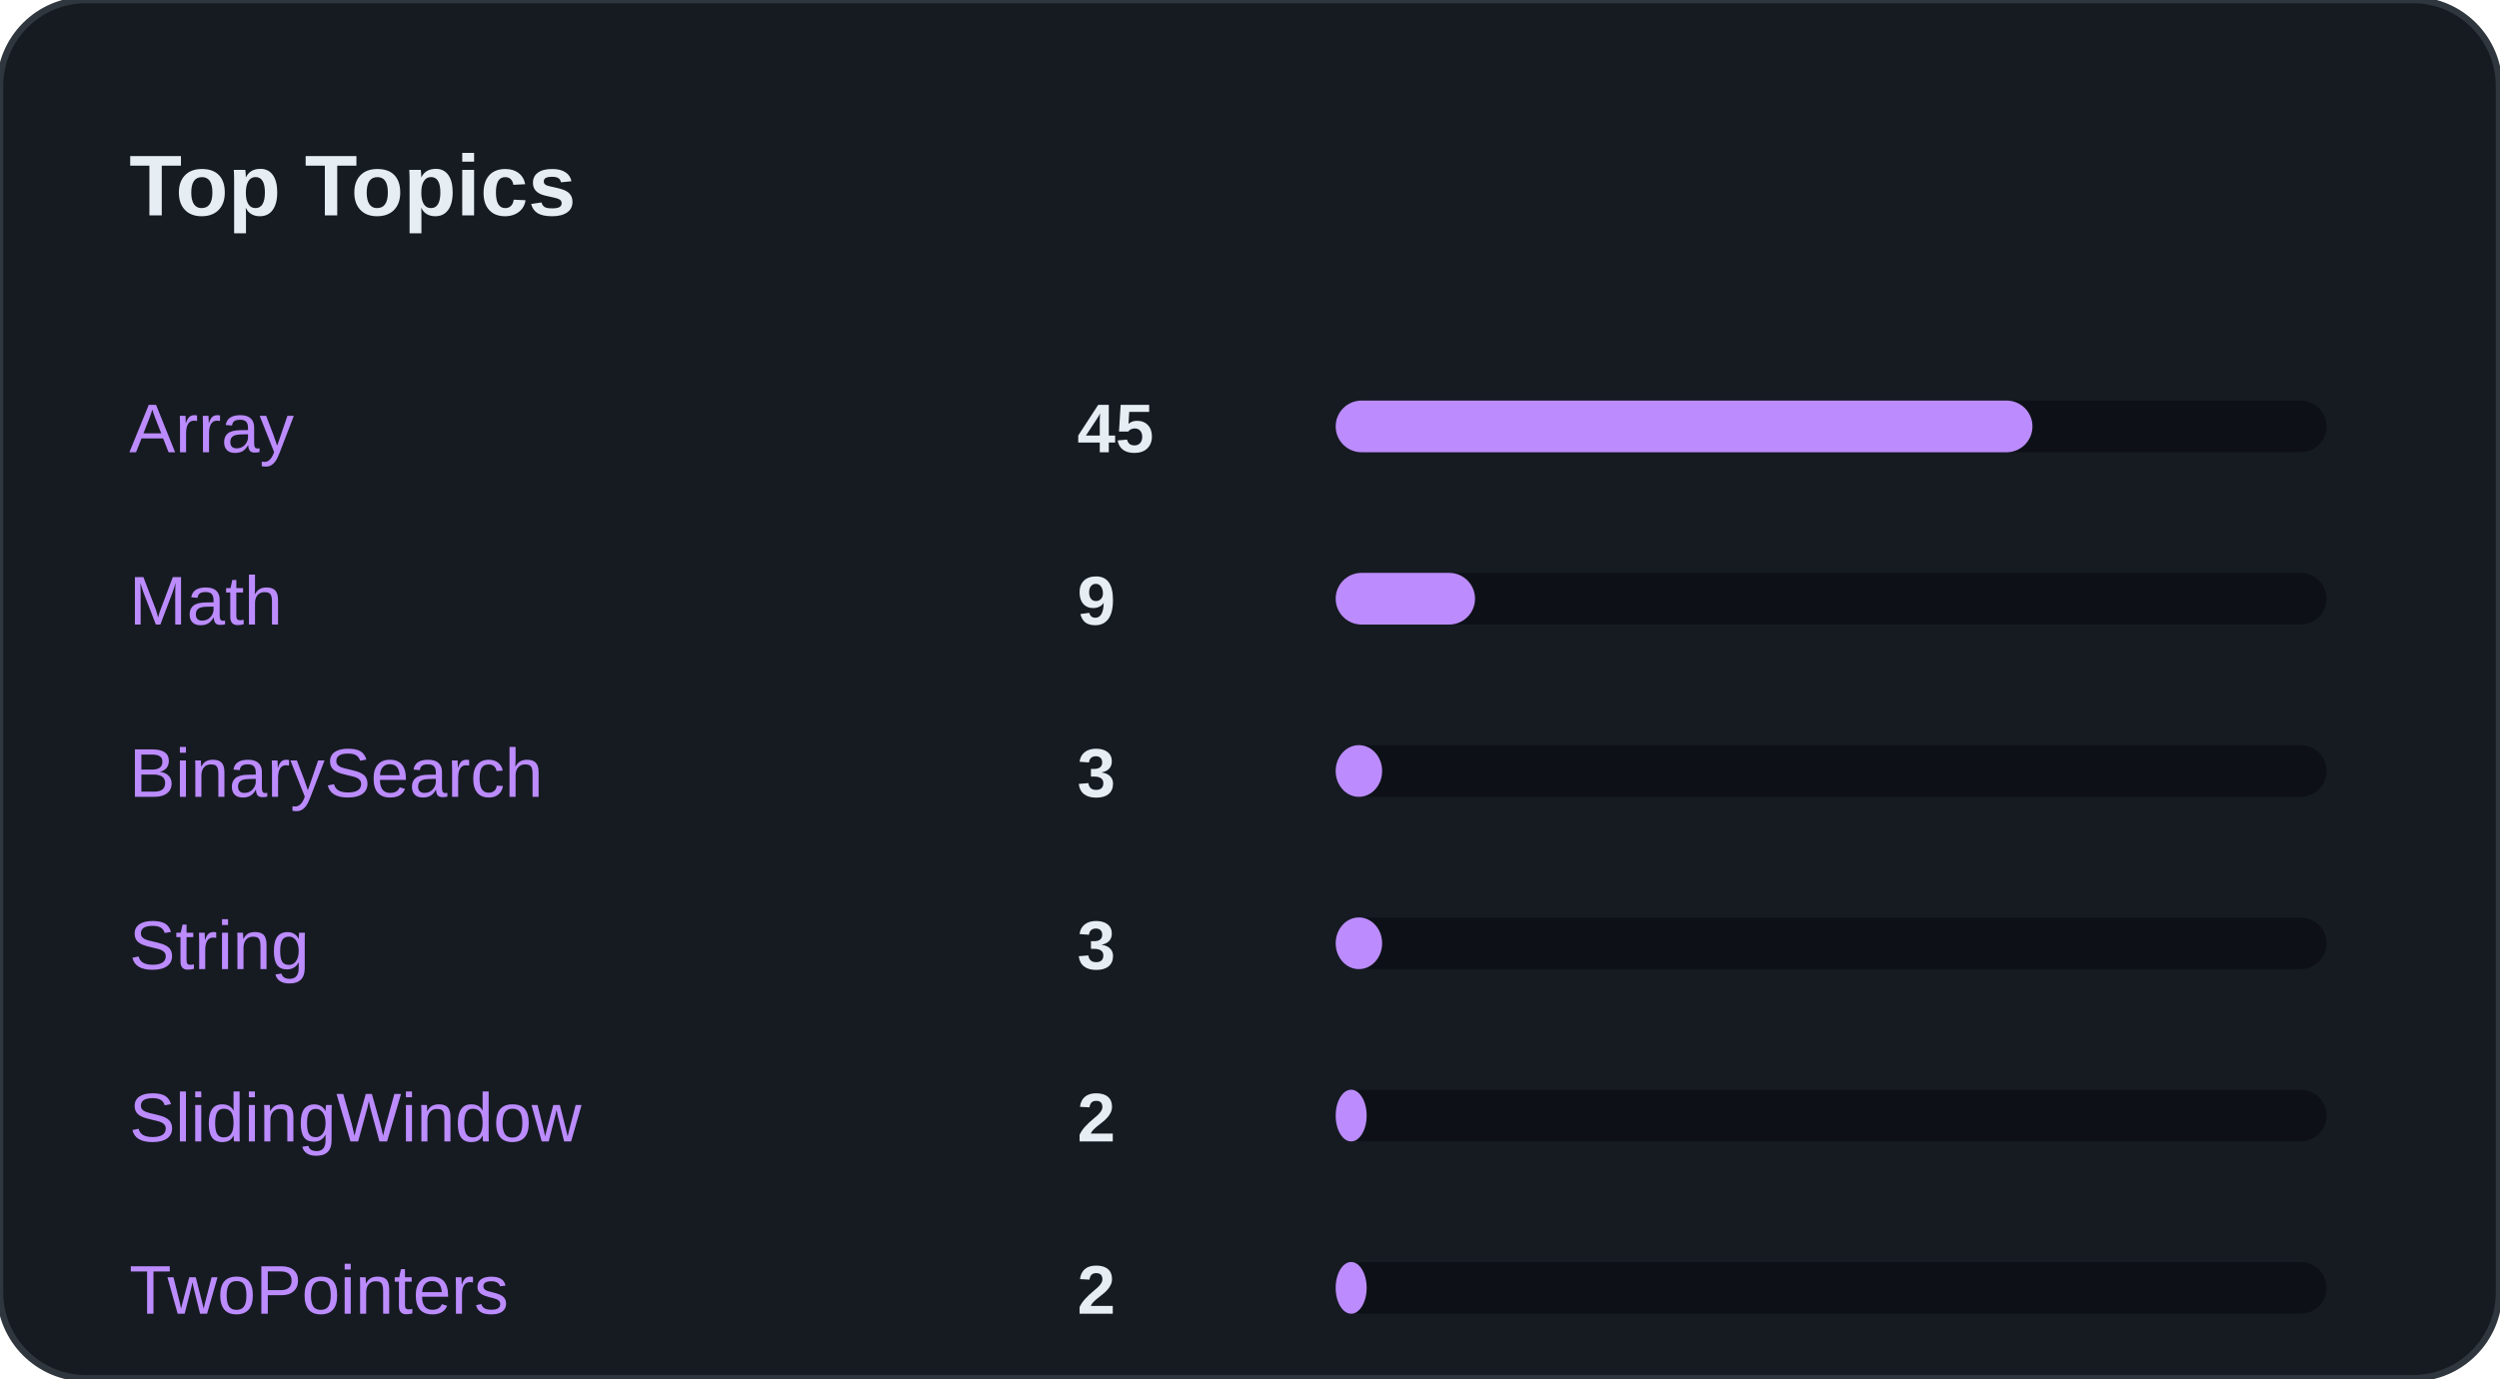
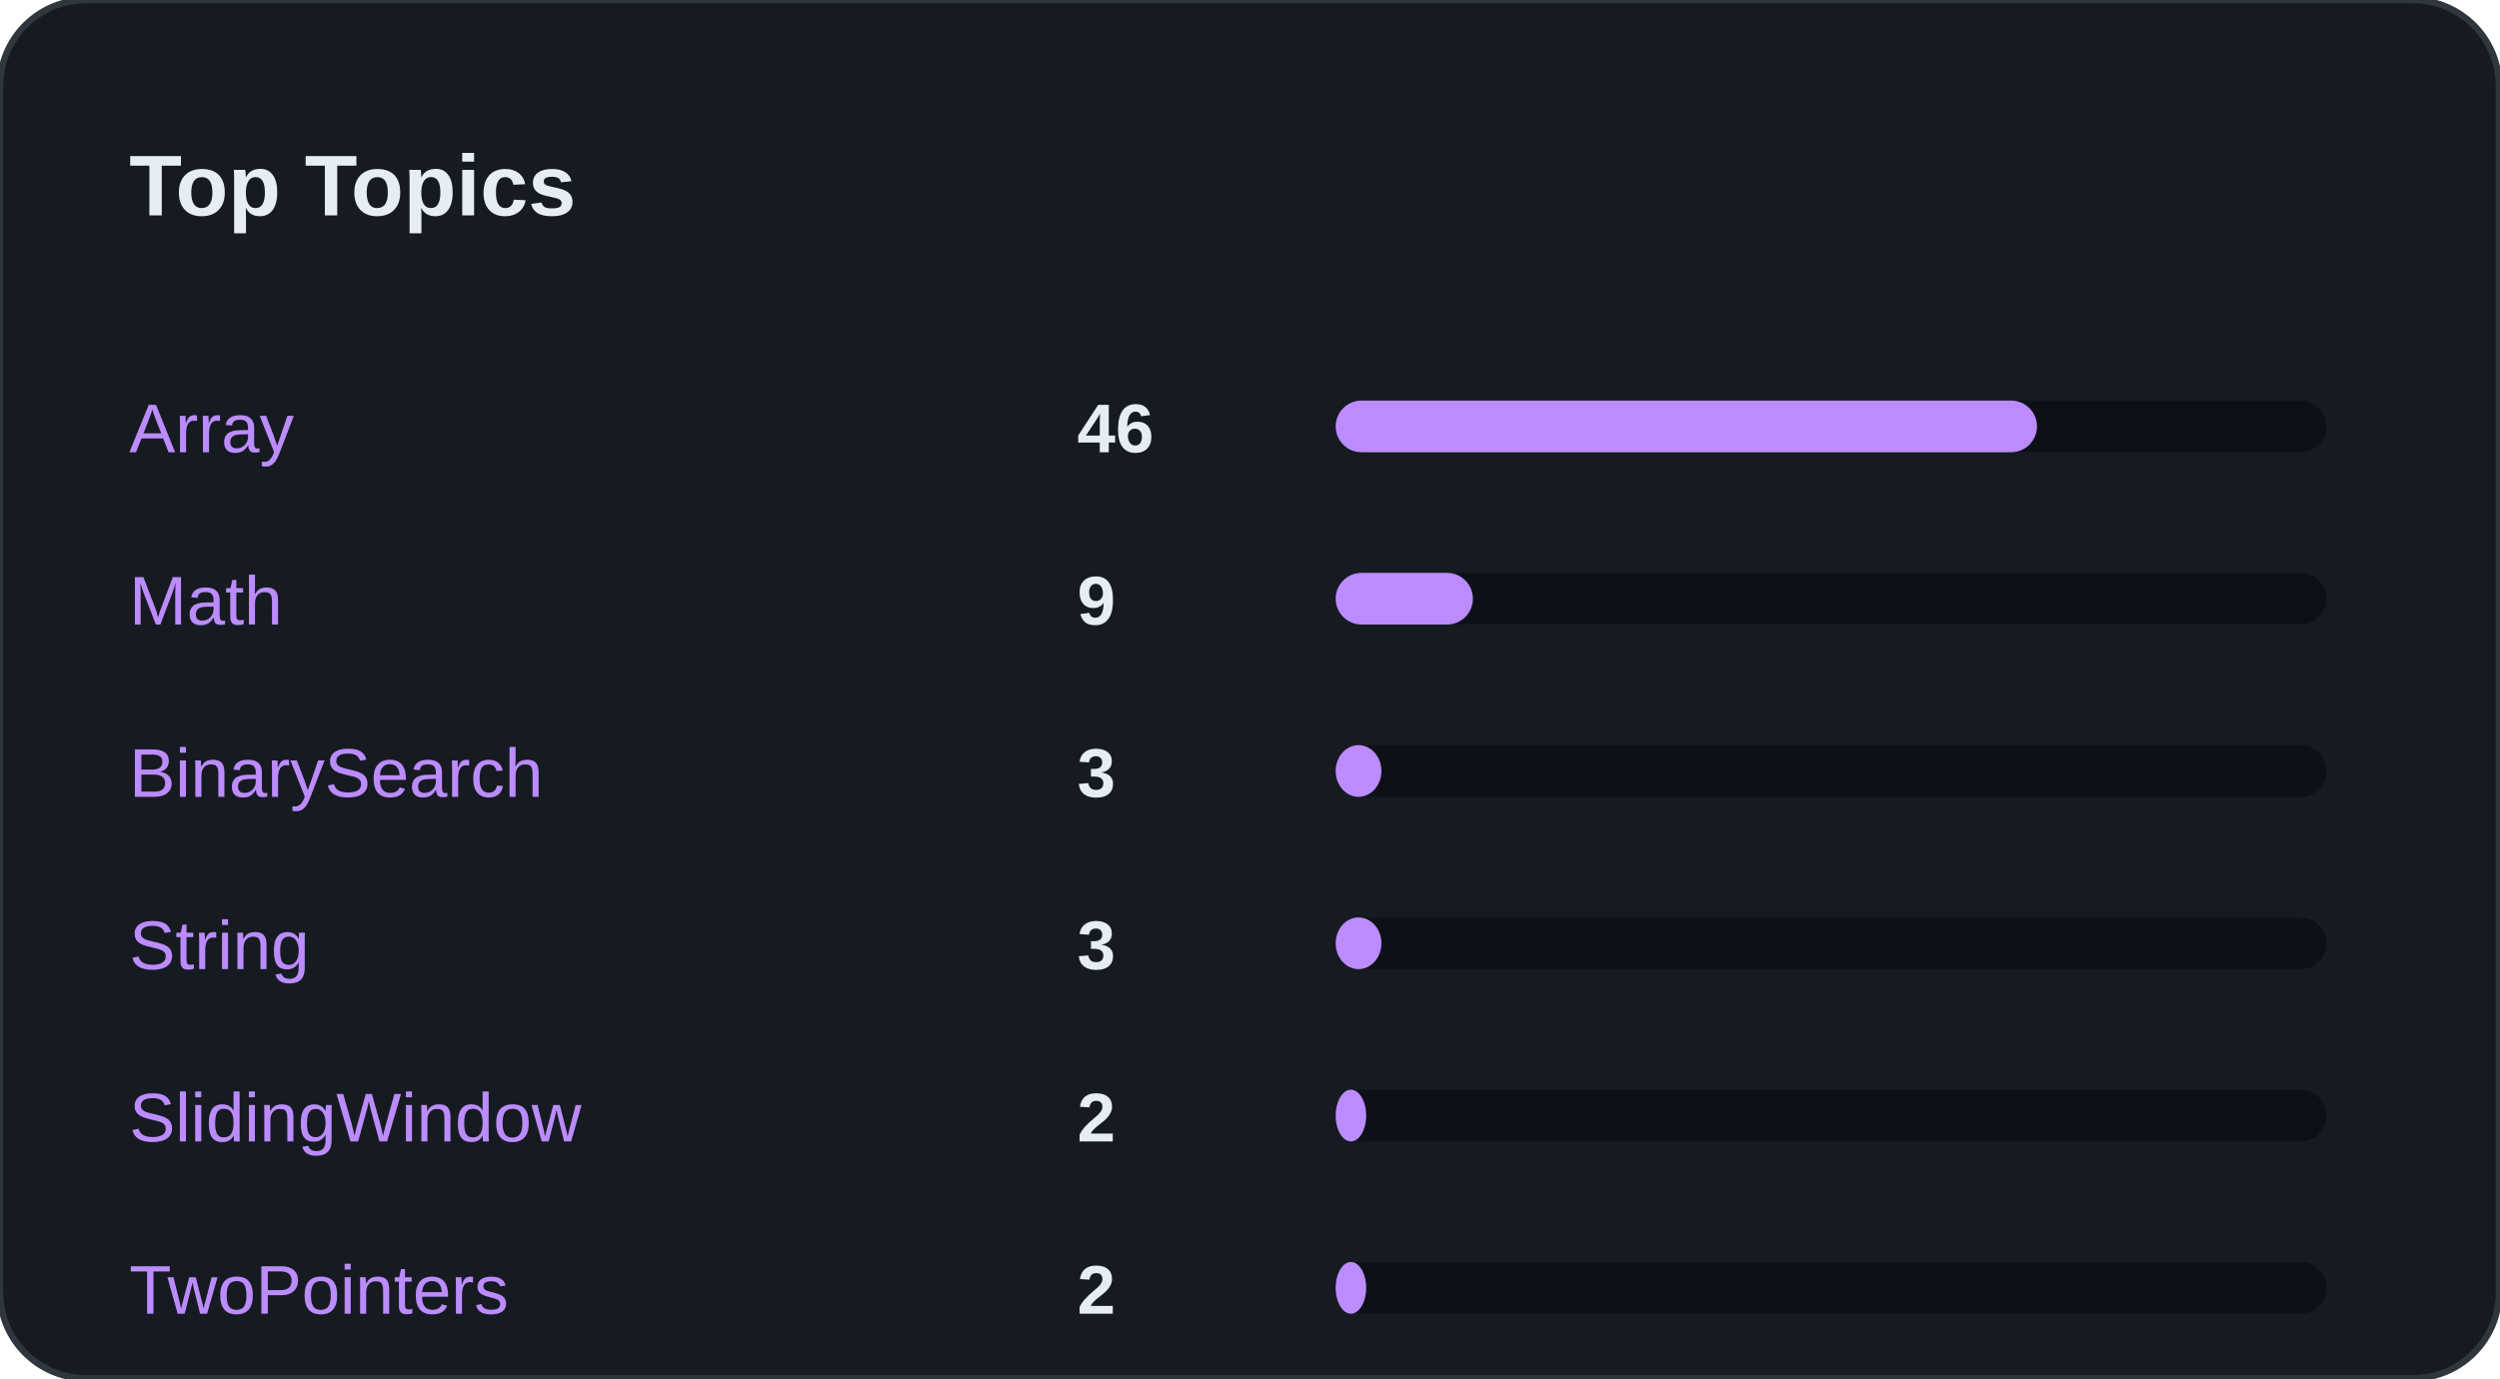
<svg xmlns="http://www.w3.org/2000/svg" width="100%" viewBox="0 0 580 320" preserveAspectRatio="xMidYMid meet">
  <rect width="580" height="320" rx="20" fill="#161B22" stroke="#30363D" stroke-width="1.5" />
  <text x="30" y="50" font-family="Segoe UI, Arial, sans-serif" font-size="20" font-weight="bold" fill="#E6EDF3">Top Topics</text>
  <text x="30" y="105" font-family="Segoe UI, Arial, sans-serif" font-size="16" fill="#BC8CFF">Array</text>
-   <text x="250" y="105" font-family="Segoe UI, Arial, sans-serif" font-size="16" font-weight="bold" fill="#E6EDF3">45</text>
+   <text x="250" y="105" font-family="Segoe UI, Arial, sans-serif" font-size="16" font-weight="bold" fill="#E6EDF3">46</text>
  <rect x="310" y="93" width="230" height="12" rx="6" fill="#0D1117" />
-   <rect x="310" y="93" width="161.719" height="12" rx="6" fill="#BC8CFF" />
+   <rect x="310" y="93" width="162.769" height="12" rx="6" fill="#BC8CFF" />
  <text x="30" y="145" font-family="Segoe UI, Arial, sans-serif" font-size="16" fill="#BC8CFF">Math</text>
  <text x="250" y="145" font-family="Segoe UI, Arial, sans-serif" font-size="16" font-weight="bold" fill="#E6EDF3">9</text>
  <rect x="310" y="133" width="230" height="12" rx="6" fill="#0D1117" />
-   <rect x="310" y="133" width="32.344" height="12" rx="6" fill="#BC8CFF" />
+   <rect x="310" y="133" width="31.846" height="12" rx="6" fill="#BC8CFF" />
  <text x="30" y="185" font-family="Segoe UI, Arial, sans-serif" font-size="16" fill="#BC8CFF">BinarySearch</text>
  <text x="250" y="185" font-family="Segoe UI, Arial, sans-serif" font-size="16" font-weight="bold" fill="#E6EDF3">3</text>
  <rect x="310" y="173" width="230" height="12" rx="6" fill="#0D1117" />
-   <rect x="310" y="173" width="10.781" height="12" rx="6" fill="#BC8CFF" />
+   <rect x="310" y="173" width="10.615" height="12" rx="6" fill="#BC8CFF" />
  <text x="30" y="225" font-family="Segoe UI, Arial, sans-serif" font-size="16" fill="#BC8CFF">String</text>
  <text x="250" y="225" font-family="Segoe UI, Arial, sans-serif" font-size="16" font-weight="bold" fill="#E6EDF3">3</text>
  <rect x="310" y="213" width="230" height="12" rx="6" fill="#0D1117" />
-   <rect x="310" y="213" width="10.781" height="12" rx="6" fill="#BC8CFF" />
+   <rect x="310" y="213" width="10.615" height="12" rx="6" fill="#BC8CFF" />
  <text x="30" y="265" font-family="Segoe UI, Arial, sans-serif" font-size="16" fill="#BC8CFF">SlidingWindow</text>
  <text x="250" y="265" font-family="Segoe UI, Arial, sans-serif" font-size="16" font-weight="bold" fill="#E6EDF3">2</text>
  <rect x="310" y="253" width="230" height="12" rx="6" fill="#0D1117" />
-   <rect x="310" y="253" width="7.188" height="12" rx="6" fill="#BC8CFF" />
+   <rect x="310" y="253" width="7.077" height="12" rx="6" fill="#BC8CFF" />
  <text x="30" y="305" font-family="Segoe UI, Arial, sans-serif" font-size="16" fill="#BC8CFF">TwoPointers</text>
  <text x="250" y="305" font-family="Segoe UI, Arial, sans-serif" font-size="16" font-weight="bold" fill="#E6EDF3">2</text>
  <rect x="310" y="293" width="230" height="12" rx="6" fill="#0D1117" />
-   <rect x="310" y="293" width="7.188" height="12" rx="6" fill="#BC8CFF" />
+   <rect x="310" y="293" width="7.077" height="12" rx="6" fill="#BC8CFF" />
</svg>
